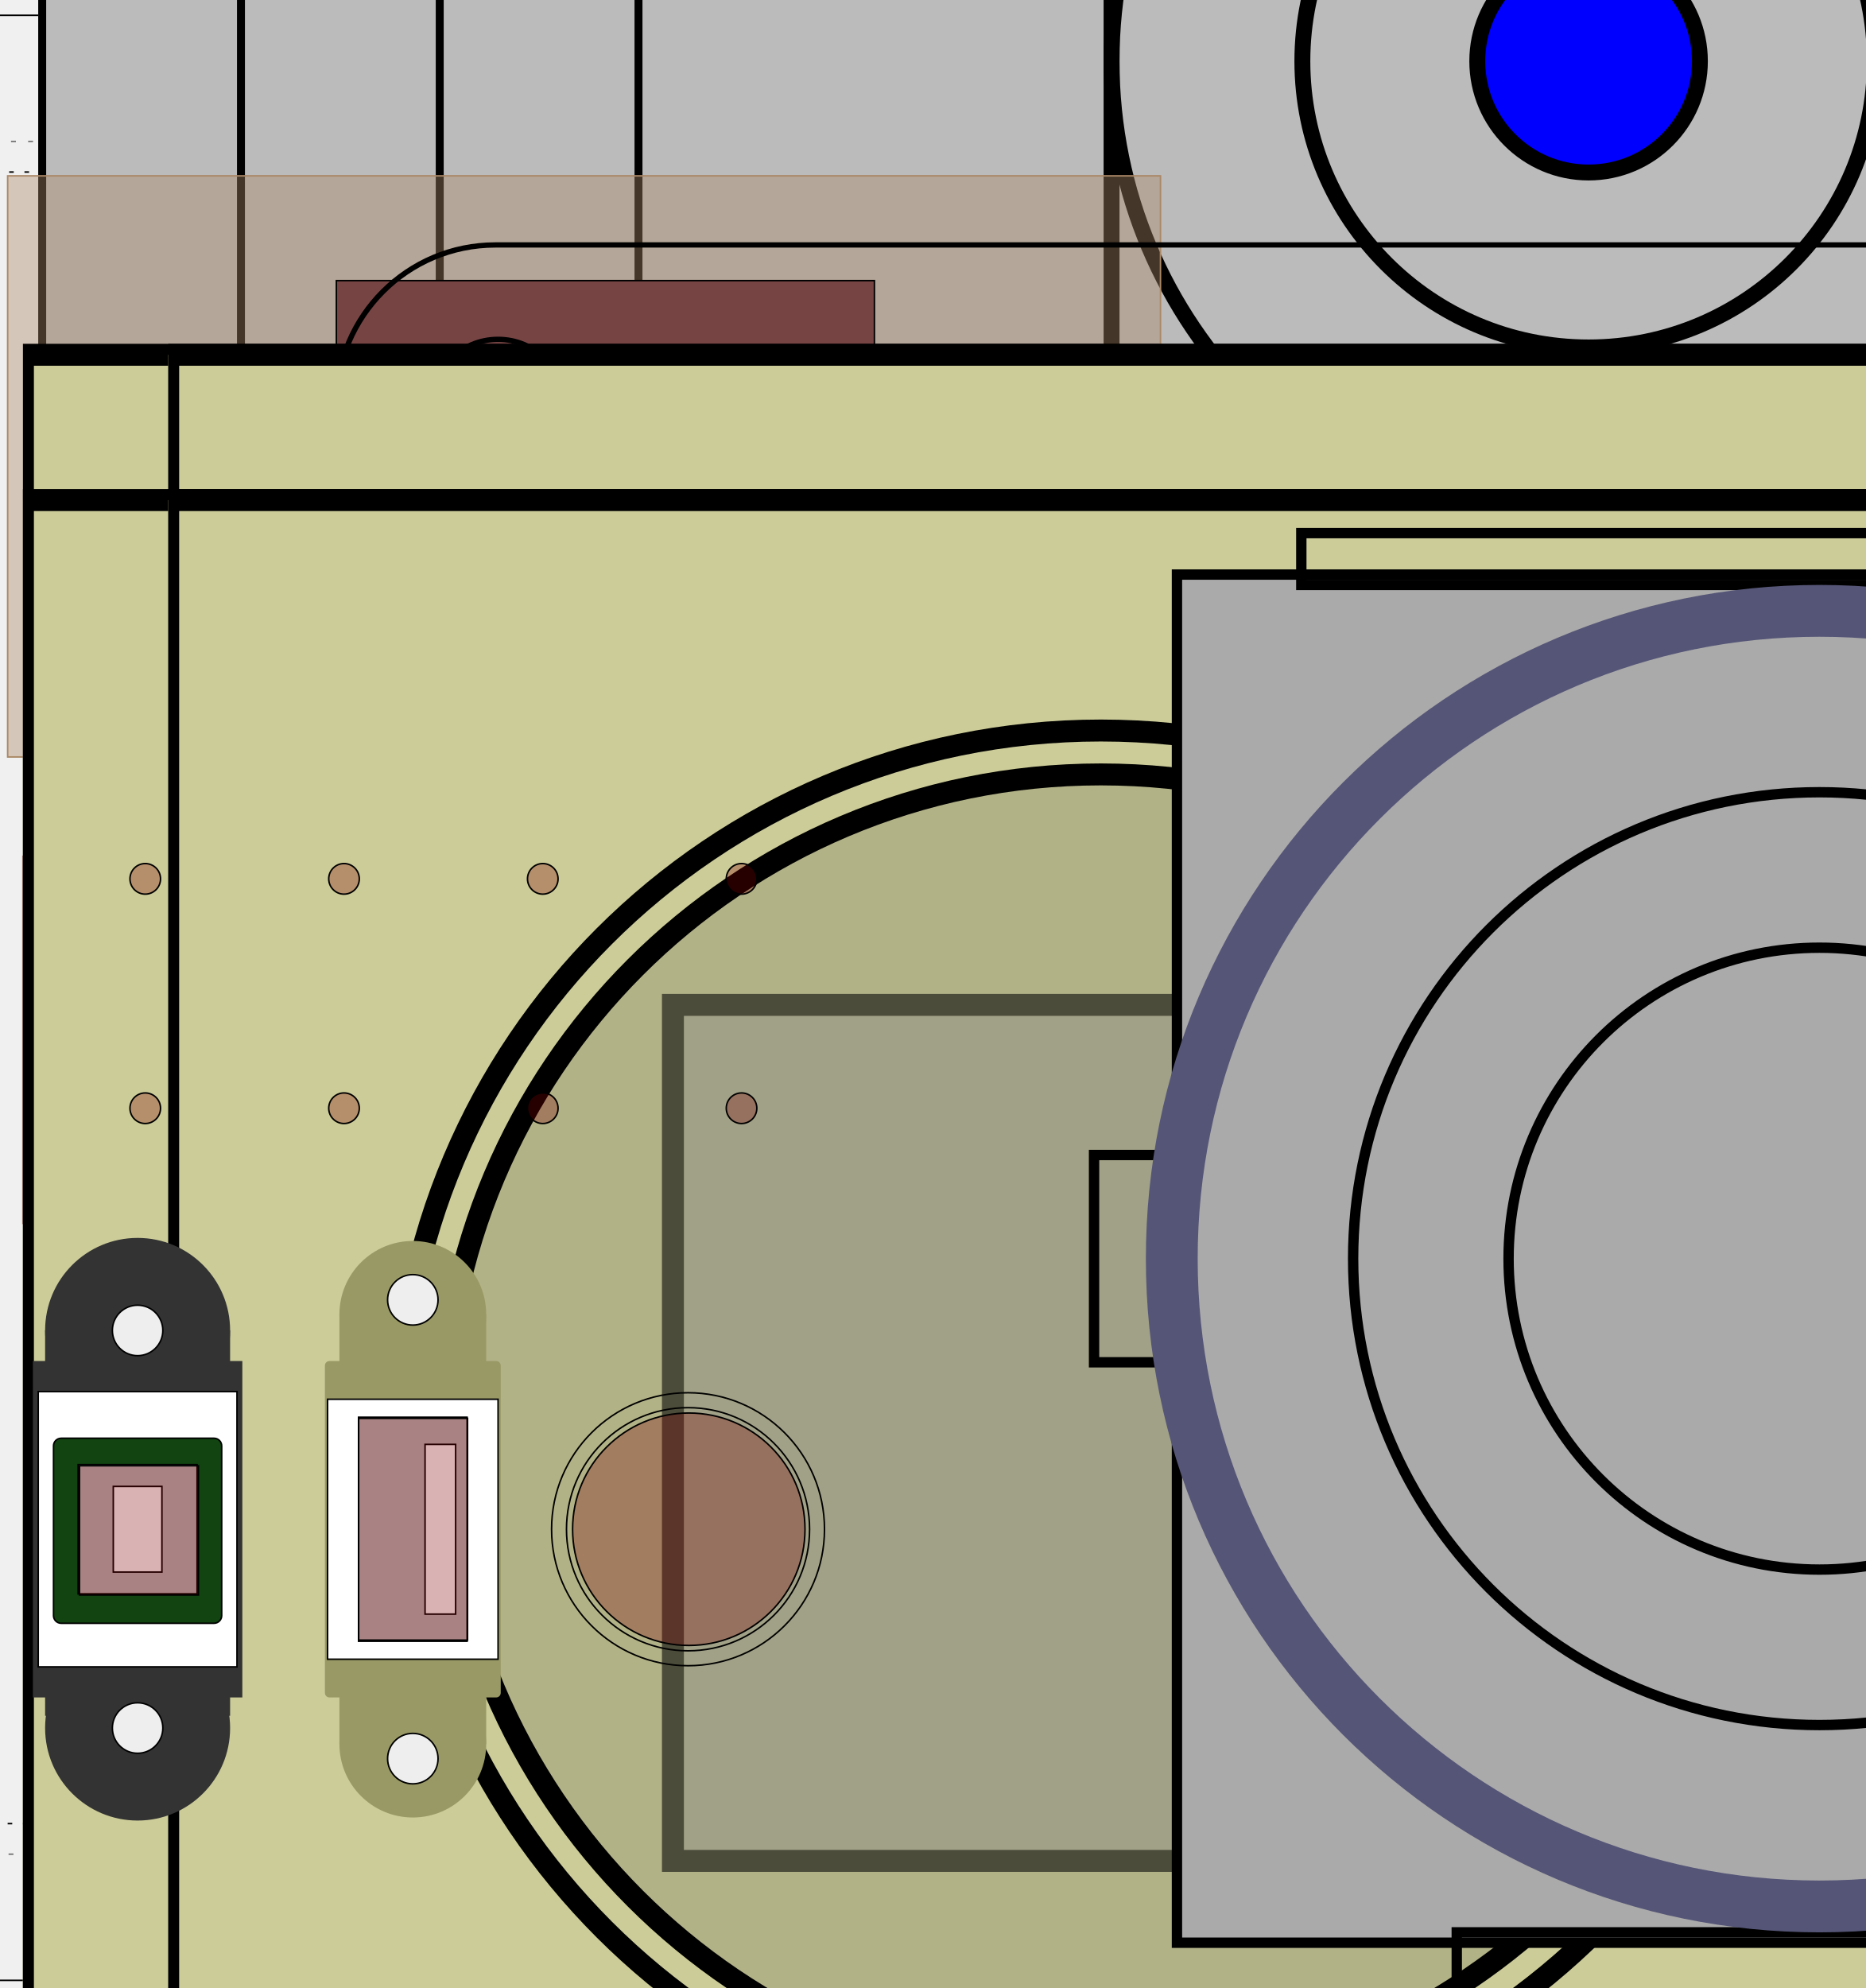
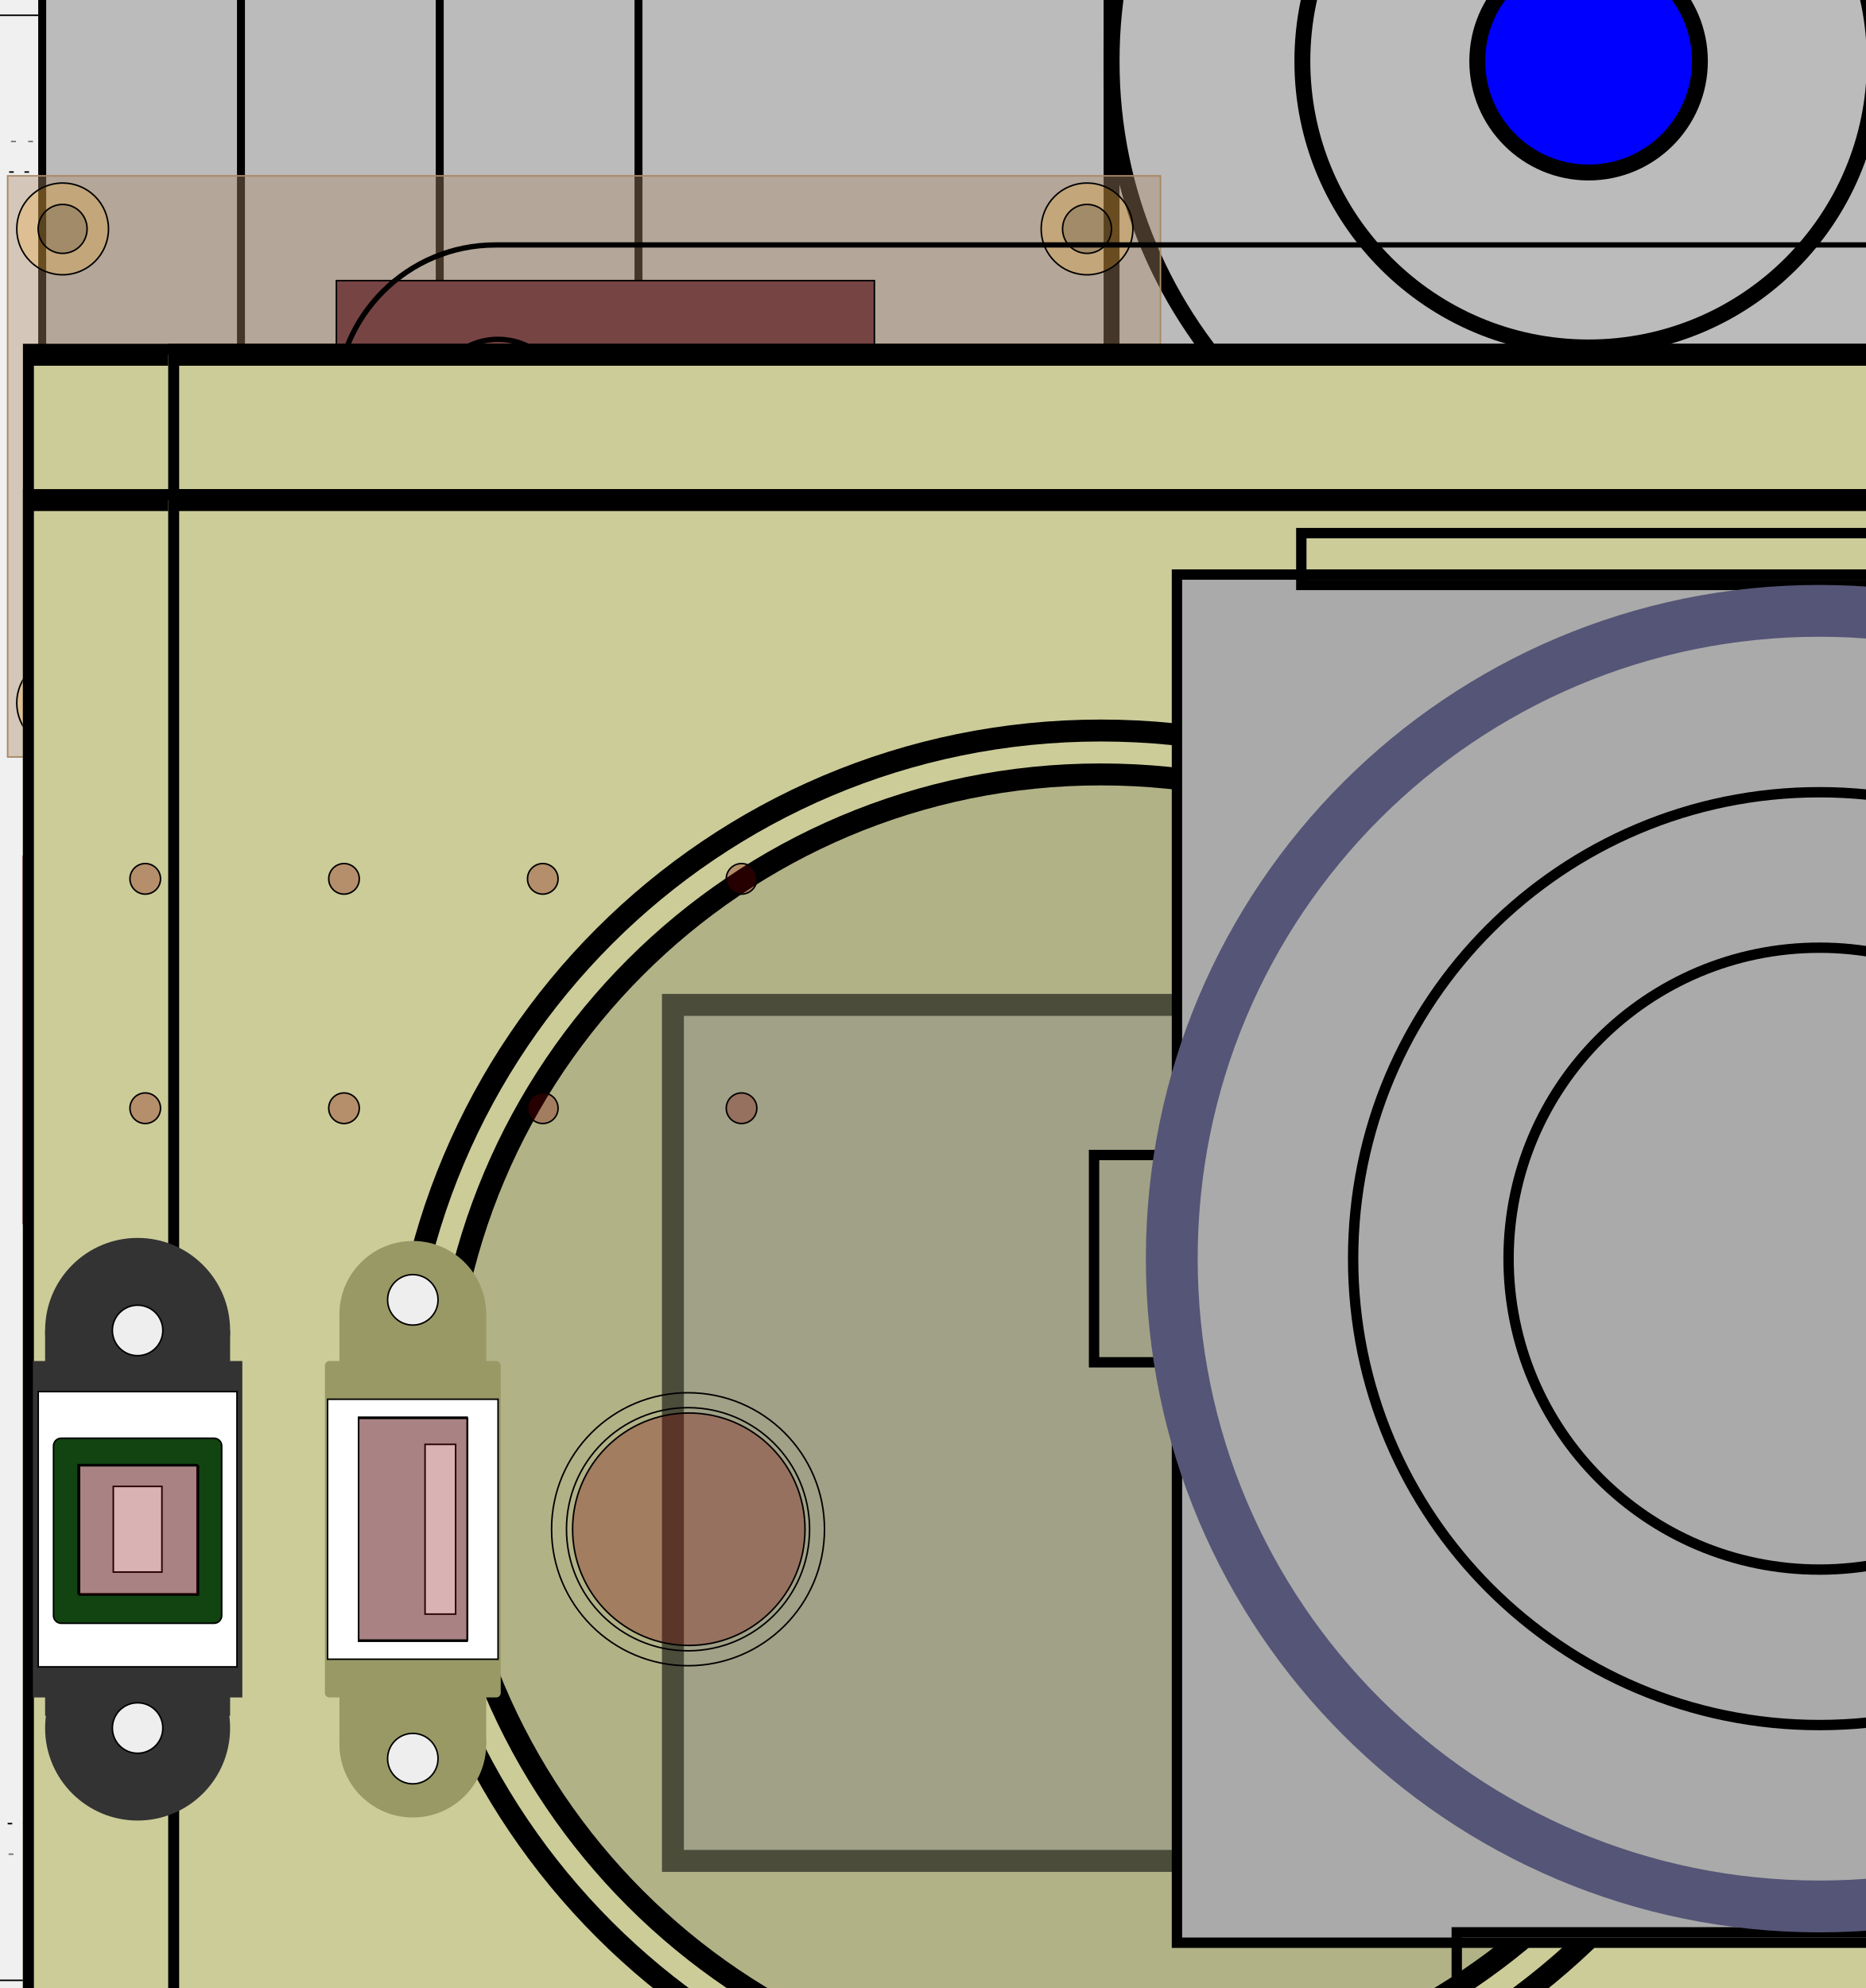
<svg xmlns="http://www.w3.org/2000/svg" viewBox="-71 -1 122 130" overflow="visible">
  <style>
        rect, circle {
            fill: none;
            stroke: black;
            stroke-width: 0.1;
        }
        g.hide rect {
            visibility: hidden;
        }
        g.hide rect.keep {
            visibility: visible;
        }
    </style>
  <g class="xhide">
    <defs overflow="visible">
      <symbol id="Thoniconn-vertical" width="9" height="12.5" viewBox="-4.5 -6 9 12.5">
        <rect x="-4.5" y="-6" width="9" height="10.5" style="fill: #BBB" />
        <rect x="-4" y="-3" width="8" height="6" />
        <rect x="-0.4" y="4.5" width="0.8" height="2" />
        <circle r="3" />
        <circle r="1.8" />
        <circle r="0.7" style="fill:blue" />
      </symbol>
      <symbol id="Thoniconn-vertical-ud" width="9" height="12.5" viewBox="-4.5 -6 9 12.5">
        <rect x="-4.5" y="-4.5" width="9" height="10.5" style="fill: #BBB" />
        <rect x="-4" y="-3" width="8" height="6" />
        <rect x="-0.4" y="-6.4" width="0.8" height="2" />
        <circle r="3" />
        <circle r="1.8" />
        <circle r="0.7" style="fill:blue" />
      </symbol>
      <symbol id="Thoniconn-horizontal" height="9" width="12" viewBox="-6 -4.5 12 9">
        <rect y="-4.5" x="-6" height="9" width="10.5" style="fill: #BBB" />
        <rect y="-4" x="-3" height="8" width="6" />
        <rect y="-0.4" x="4.5" height="0.8" width="1.5" />
        <circle r="3" />
        <circle r="1.8" />
      </symbol>
      <symbol id="RGBled" height="7.8" width="7.8" viewBox="-3.9 -3.9 7.8 7.8">
        <circle r="2.9" style="fill:#999" />
        <circle r="2.5" style="fill:#CE6" />
      </symbol>
      <symbol id="SongHuei" height="13.5" width="10.6" viewBox="-5.3 -5.5 10.6 13.5">
        <rect x="-4.85" y="-5.5" height="12.5" width="9.7" style="fill: #BBB" />
        <rect x="-3" y="7" height="1" width="6" style="fill: #AAA" />
        <rect x="-5.3" y="-1.1" height="2.2" width="0.55" />
        <rect x="4.75" y="-1.1" height="2.2" width="0.55" />
        <circle r="3.2" />
        <circle r="3.0" />
        <circle r="0.7" style="fill:yellow" />
      </symbol>
      <symbol id="oled091" height="21.844" width="33.02" viewBox="0 0 21.844 33.02">
        <rect x="0" y="0" height="21.844" width="33.02" />
        <circle cx="2.54" cy="2.54" r="1.27" />
        <circle cx="30.48" cy="2.54" r="1.27" />
        <circle cx="2.54" cy="19.304" r="1.27" />
        <circle cx="30.48" cy="19.304" r="1.27" />
        <rect x="2.54" y="5.207" width="29.972" height="11.43" style="fill:#444" />
      </symbol>
      <symbol id="oled13" height="35.18" width="35.19" viewBox="0 0 35.19 35.18">
        <rect x="0" y="0" height="35.18" width="35.19" rx="3" />
        <circle cx="3.05" cy="3.05" r="1.27" />
        <circle cx="32.14" cy="3.05" r="1.27" />
        <circle cx="3.05" cy="32.512" r="1.27" />
        <circle cx="32.14" cy="32.512" r="1.27" />
        <rect class="screen" x="0" y="6.32" width="35.19" height="19" style="fill:#444" />
      </symbol>
      <symbol id="CKtact" height="12" width="12" viewBox="-6 -6 12 12">
        <circle r="6" style="fill:#CC9" />
        <circle r="4.5" />
      </symbol>
      <symbol id="SMDtact" height="6" width="6" viewBox="-3 -3 6 6">
        <rect x="-3" y="-3" width="6" height="6" style="fill:#CC9" />
        <circle r="2.5" style="fill:#997" />
      </symbol>
      <symbol id="thonk-lopro" height="8.5" width="8.5" viewBox="-4.25 -4.25 8.5 8.5">
        <rect x="-4.25" y="-4.25" width="8.5" height="8.5" style="fill:#CC9" />
        <rect x="-1.95" y="-1.95" width="3.9" height="3.9" style="fill:#AA9" />
        <circle r="3" style="fill:#997" fill-opacity="0.5" />
        <circle r="3.2" style="fill:none" />
      </symbol>
      <symbol id="Deltron" height="17.9" width="17.9" viewBox="-8.93 -8.93 17.9 17.9">
        <circle r="7.95" />
        <circle r="8.925" />
      </symbol>
      <symbol id="SparkfunRGBencoder" width="18" height="18.5" viewBox="-9 -9 18 18.5">
        <rect x="-6.2" y="-6.6" width="12.4" height="13.2" style="fill:#AAA" />
        <rect x="-7" y="-1" width="0.8" height="2" />
        <rect x="6.2" y="-1" width="0.8" height="2" />
        <rect x="-5" y="-7" width="10" height="0.5" />
        <rect x="-3.5" y="6.5" width="7" height="1" />
        <circle r="6.25" style="stroke:#557; stroke-width:0.5" />
        <circle r="4.5" />
        <circle r="3" />
      </symbol>
      <symbol id="Teensy4.1vertical" width="18.3" height="61.7" viewBox="0 0 18.3 61.7">
        <rect x="0" y="0.7" width="18.3" height="61" style="fill:#0602" />
        <rect x="5.12" y="0" width="8.06" height="5.7" />
      </symbol>
      <symbol id="Teensy4.1horizontal" width="61.7" height="18.3" viewBox="0 0 61.7 18.3">
        <rect x="0" y="0" width="61" height="18.3" style="fill:#0602" />
        <rect x="56" y="5.12" width="5.7 " height="8.06" />
      </symbol>
      <symbol id="standoff" width="6" height="6" viewBox="-3 -3 6 6">
        <circle r="3" style="fill: #550; fill-opacity:0.5" />
        <circle r="1.6" style="fill: #222" />
      </symbol>
    </defs>
    <rect class="keep" x="-71.4" y="0" width="121.6" height="128.5" />
    <circle r="1.6" cx="-58.78" cy="3" />
    <circle r="1.6" cx="-58.78" cy="125.5" />
    <circle r="1.6" cx="43.36" cy="3" />
    <circle r="1.6" cx="43.36" cy="125.5" />
    <rect class="keep" x="-71.4" y="8.25" width="121.6" height="112" stroke-dasharray="0.32 0.8" stroke="#966" stroke-opacity="0.5" />
    <rect class="keep" x="-71.4" y="10.25" width="121.6" height="108" stroke-dasharray="0.3 0.7" stroke="#666" />
    <g id="pcb-area" transform="translate(0, 10.25)">
      <g transform="translate(8, -76)">
        <rect x="0" y="76" width="40" height="31.8" style="stroke: #668; fill: #93B; fill-opacity: 0.3" />
        <rect x="0" y="76" width="40" height="31.8" style="stroke: #966" />
        <use href="#RGBled" x="5.6" y="75.5" />
        <use href="#RGBled" x="26.6" y="75.5" />
        <use href="#Thoniconn-vertical" x="0" y="83.5" />
        <use href="#Thoniconn-vertical" x="10" y="83.5" />
        <use href="#Thoniconn-vertical" x="31" y="83.5" />
        <use href="#Thoniconn-vertical" x="21" y="83.5" />
        <use href="#Thoniconn-vertical-ud" x="5" y="95.3" />
        <use href="#Thoniconn-vertical-ud" x="26" y="95.3" />
      </g>
      <g transform="translate(8, -51)">
        <rect x="0" y="84.5" width="40" height="18.7" style="stroke: #966; fill: #263; fill-opacity:0.3" />
        <use href="#Thoniconn-vertical" x="0" y="88" />
        <use href="#Thoniconn-vertical" x="10" y="88" />
        <use href="#Thoniconn-vertical" x="21" y="88" />
        <use href="#Thoniconn-vertical" x="31" y="88" />
        <rect x="12.38" y="100.2" width="15.24" height="2.54" style="fill:#555" />
        <rect x="5.15" y="100.2" width="29.7" height="2.54" style="stroke: #696" />
        <rect x="12.38" y="85" width="15.24" height="2.54" style="fill:#555" />
        <rect x="5.15" y="85" width="29.7" height="2.54" style="stroke: #696" />
      </g>
      <g transform="translate(8,-18.9)">
        <rect x="-23.5" y="72" width="59.5" height="55.4" style="fill: maroon; fill-opacity: 0.4; stroke: #966" />
        <rect x="-23.5" y="72" width="32" height="55.118" style="fill: lime; fill-opacity: 0.2; stroke: #966" />
        <use href="#Thoniconn-vertical" x="5" y="72" />
        <use href="#Thoniconn-vertical" x="26" y="72" />
        <use href="#Thoniconn-vertical" x="5" y="85.5" />
        <use href="#Thoniconn-vertical" x="26" y="85.5" />
        <use href="#Thoniconn-vertical" x="5" y="99" />
        <use href="#Thoniconn-vertical" x="26" y="99" />
        <use href="#Thoniconn-vertical" x="5" y="112.5" />
        <use href="#Thoniconn-vertical" x="26" y="112.5" />
        <rect x="9" y="76" width="23.4" height="46.5" style="fill: orange; fill-opacity: 0.6; stroke: #966" />
        <rect x="9.3" y="93.65" width="3.6" height="11.2" style="fill: orange" />
        <rect x="13" y="78" width="13.7" height="3.5" style="fill: orange" />
        <rect x="13" y="118.844" width="13.7" height="3.5" style="fill: orange" />
        <rect x="16.5" y="81.8" width="16.3" height="3.6" style="fill:#787" />
        <rect x="16.5" y="115.074" width="16.3" height="3.6" style="fill:#787" />
        <g transform="translate(3.7, 0)">
          <rect x="9.5" y="81.5" width="23.5" height="34.68" style="fill: green; fill-opacity: 0.2; stroke: #686" />
          <rect x="29.37" y="88.77" height="20.44" width="2.66" style="fill:#787; " />
        </g>
        <g transform="translate(-1.5,0.5)">
          <use href="#SongHuei" x="-14" y="112.5" />
          <use href="#SongHuei" x="-14" y="99" />
          <use href="#SongHuei" x="-14" y="85.5" />
          <use href="#SongHuei" x="-14" y="72" />
        </g>
        <g transform="translate(5.5, 6)" style="fill:none; stroke:red; stroke-width:0.5; stroke-opacity: 0.2">
          <line x1="-15" y1="72" x2="32" y2="72" />
          <line x1="-15" y1="85.5" x2="32" y2="85.5" />
          <line x1="-15" y1="99" x2="32" y2="99" />
          <line x1="-15" y1="112.5" x2="32" y2="112.5" />
          <g style="stroke: green">
            <line x1="-15.5" y1="73" x2="-15.5" y2="33" />
          </g>
        </g>
        <g transform="translate(-23.5, 72)" style="fill-opacity: 0.2">
          <circle cx="3.556" cy="4.826" r="3" style="fill: orange" />
          <circle cx="3.556" cy="4.826" r="1.6" style="fill: #222" />
          <circle cx="3.556" cy="49.826" r="3" style="fill: orange" />
          <circle cx="3.556" cy="49.826" r="1.6" style="fill: #222" />
          <circle cx="23.556" cy="27.326" r="3" style="fill: orange" />
          <circle cx="23.556" cy="27.326" r="1.6" style="fill: #222" />
        </g>
      </g>
      <rect x="27.4" y="0" width="1.2" height="108" style="fill:#777;fill-opacity:0.2;stroke:none" />
    </g>
    <g transform="rotate(-90 20 90) translate(23 -71.5)">
      <use href="#Thoniconn-vertical" x="8" y="73" />
      <use href="#Thoniconn-vertical" x="23" y="73" />
      <use href="#Thoniconn-vertical" x="8" y="86" />
      <use href="#Thoniconn-vertical" x="23" y="86" />
      <use href="#Thoniconn-vertical" x="8" y="99" />
      <use href="#Thoniconn-vertical" x="23" y="99" />
      <use href="#Thoniconn-vertical" x="8" y="112" />
      <use href="#Thoniconn-vertical" x="23" y="112" />
      <rect x="8" y="72" width="24" height="52.4" style="stroke: #966" />
      <rect x="9" y="76" width="23.4" height="46.5" style="fill: orange; fill-opacity: 0.6; stroke: #966" />
      <rect x="9.3" y="93.65" width="3.6" height="11.2" style="fill: orange" />
      <rect x="13" y="78" width="13.7" height="3.5" style="fill: orange" />
      <rect x="13" y="118.844" width="13.7" height="3.5" style="fill: orange" />
      <rect x="16.5" y="81.8" width="16.3" height="3.6" style="fill:#787" />
      <rect x="16.5" y="115.074" width="16.3" height="3.6" style="fill:#787" />
      <g transform="translate(3.7, 0)">
        <rect x="9.5" y="81.5" width="23.5" height="34.68" style="fill: green; fill-opacity: 0.2; stroke: #686" />
        <rect x="29.37" y="88.77" height="20.44" width="2.66" style="fill:#787; " />
      </g>
    </g>
    <rect x="-70.5" y="10.5" width="75.4" height="38" style="stroke: #A86; fill: #A86; fill-opacity: 0.4" />
+     <g transform="translate(-70.5, 10.5)" style="fill-opacity: 0.2">
+       <circle cx="3.596" cy="3.468" r="3" style="fill: orange" />
+       <circle cx="3.596" cy="3.468" r="1.6" style="fill: #222" />
+       <circle cx="3.596" cy="34.468" r="3" style="fill: orange" />
+       <circle cx="3.596" cy="34.468" r="1.6" style="fill: #222" />
+       <circle cx="70.596" cy="3.468" r="3" style="fill: orange" />
+       <circle cx="70.596" cy="3.468" r="1.6" style="fill: #222" />
+       <circle cx="70.596" cy="34.468" r="3" style="fill: orange" />
+       <circle cx="70.596" cy="34.468" r="1.6" style="fill: #222" />
+     </g>
    <rect class="screen" x="-49" y="17.35" width="35.19" height="19" style="fill:#744" />
    <use href="#Teensy4.1horizontal" x="-59.121" y="21.295" />
    <g transform="translate(2, 0)">
      <use href="#oled13" x="-51" y="11" />
      <use href="#thonk-lopro" x="-71.5" y="18.2" />
      <use href="#thonk-lopro" x="-62" y="18.2" />
      <use href="#thonk-lopro" x="-71.5" y="27.7" />
      <use href="#thonk-lopro" x="-62" y="27.7" />
      <use href="#SparkfunRGBencoder" x="-15" y="18" />
    </g>
    <g transform="translate(-26 99)">
      <circle r="7.95" />
      <circle r="8.925" />
    </g>
    <g transform="translate(-62 99)">
      <circle cy="-13" r="6.05" style="stroke:none; fill: #333" />
      <circle cy="13" r="6.05" style="stroke:none; fill: #333" />
      <rect y="-13" x="-6.05" height="25.2" width="12.1" style="stroke:none; fill: #333" />
      <rect y="-11" x="-6.85" height="22" width="13.7" style="stroke:none; fill: #333" />
      <circle cy="-13" r="1.65" style="fill: #EEE" />
      <circle cy="13" r="1.65" style="fill: #EEE" />
      <rect y="-9" x="-6.5" height="18" width="13" style="fill:white" />
      <rect y="-5.95" x="-5.50" height="12.1" width="11.0" rx="0.5" style="fill:#141" />
      <rect y="-4.225" x="-3.89" height="8.45" width="7.78" style="fill:#BBB" />
      <rect y="-2.8" x="-1.59" height="5.6" width="3.18" style="fill:white" />
    </g>
    <g transform="translate(-44 99)">
      <circle cy="-14.05" r="4.8" style="stroke:none; fill: #996" />
      <circle cy="14.05" r="4.8" style="stroke:none; fill: #996" />
      <rect y="-14.05" x="-4.8" height="28.1" width="9.6" style="stroke:none; fill: #996" />
      <rect y="-11" x="-5.75" height="22" width="11.5" rx="0.3" style="stroke:none; fill: #996" />
      <circle cy="-15" r="1.65" style="fill: #EEE" />
      <circle cy="15" r="1.65" style="fill: #EEE" />
      <rect y="-8.5" x="-5.575" height="17" width="11.15" style="fill:white" />
      <rect y="-7.325" x="-3.55" height="14.65" width="7.1" style="fill:#BBB" />
      <rect y="-5.55" x="0.8" height="11.10" width="2" style="fill:white" />
    </g>
  </g>
  <circle style="fill: maroon; fill-opacity: 0.3" cx="-61.5" cy="56.47" r="1" />
  <circle style="fill: maroon; fill-opacity: 0.3" cx="-48.5" cy="56.47" r="1" />
  <circle style="fill: maroon; fill-opacity: 0.3" cx="-35.5" cy="56.47" r="1" />
  <circle style="fill: maroon; fill-opacity: 0.3" cx="-22.5" cy="56.47" r="1" />
  <circle style="fill: maroon; fill-opacity: 0.3" cx="-61.5" cy="71.47" r="1" />
  <circle style="fill: maroon; fill-opacity: 0.3" cx="-48.5" cy="71.47" r="1" />
  <circle style="fill: maroon; fill-opacity: 0.3" cx="-35.5" cy="71.47" r="1" />
  <circle style="fill: maroon; fill-opacity: 0.3" cx="-22.5" cy="71.47" r="1" />
  <rect style="fill: maroon; fill-opacity: 0.3" x="-65.8" y="94.85" width="7.78" height="8.45" />
  <rect style="fill: maroon; fill-opacity: 0.3" x="-47.54" y="91.75" width="7.12" height="14.5" />
  <circle style="fill: maroon; fill-opacity: 0.3" cx="-25.95" cy="99" r="7.6" />
</svg>
